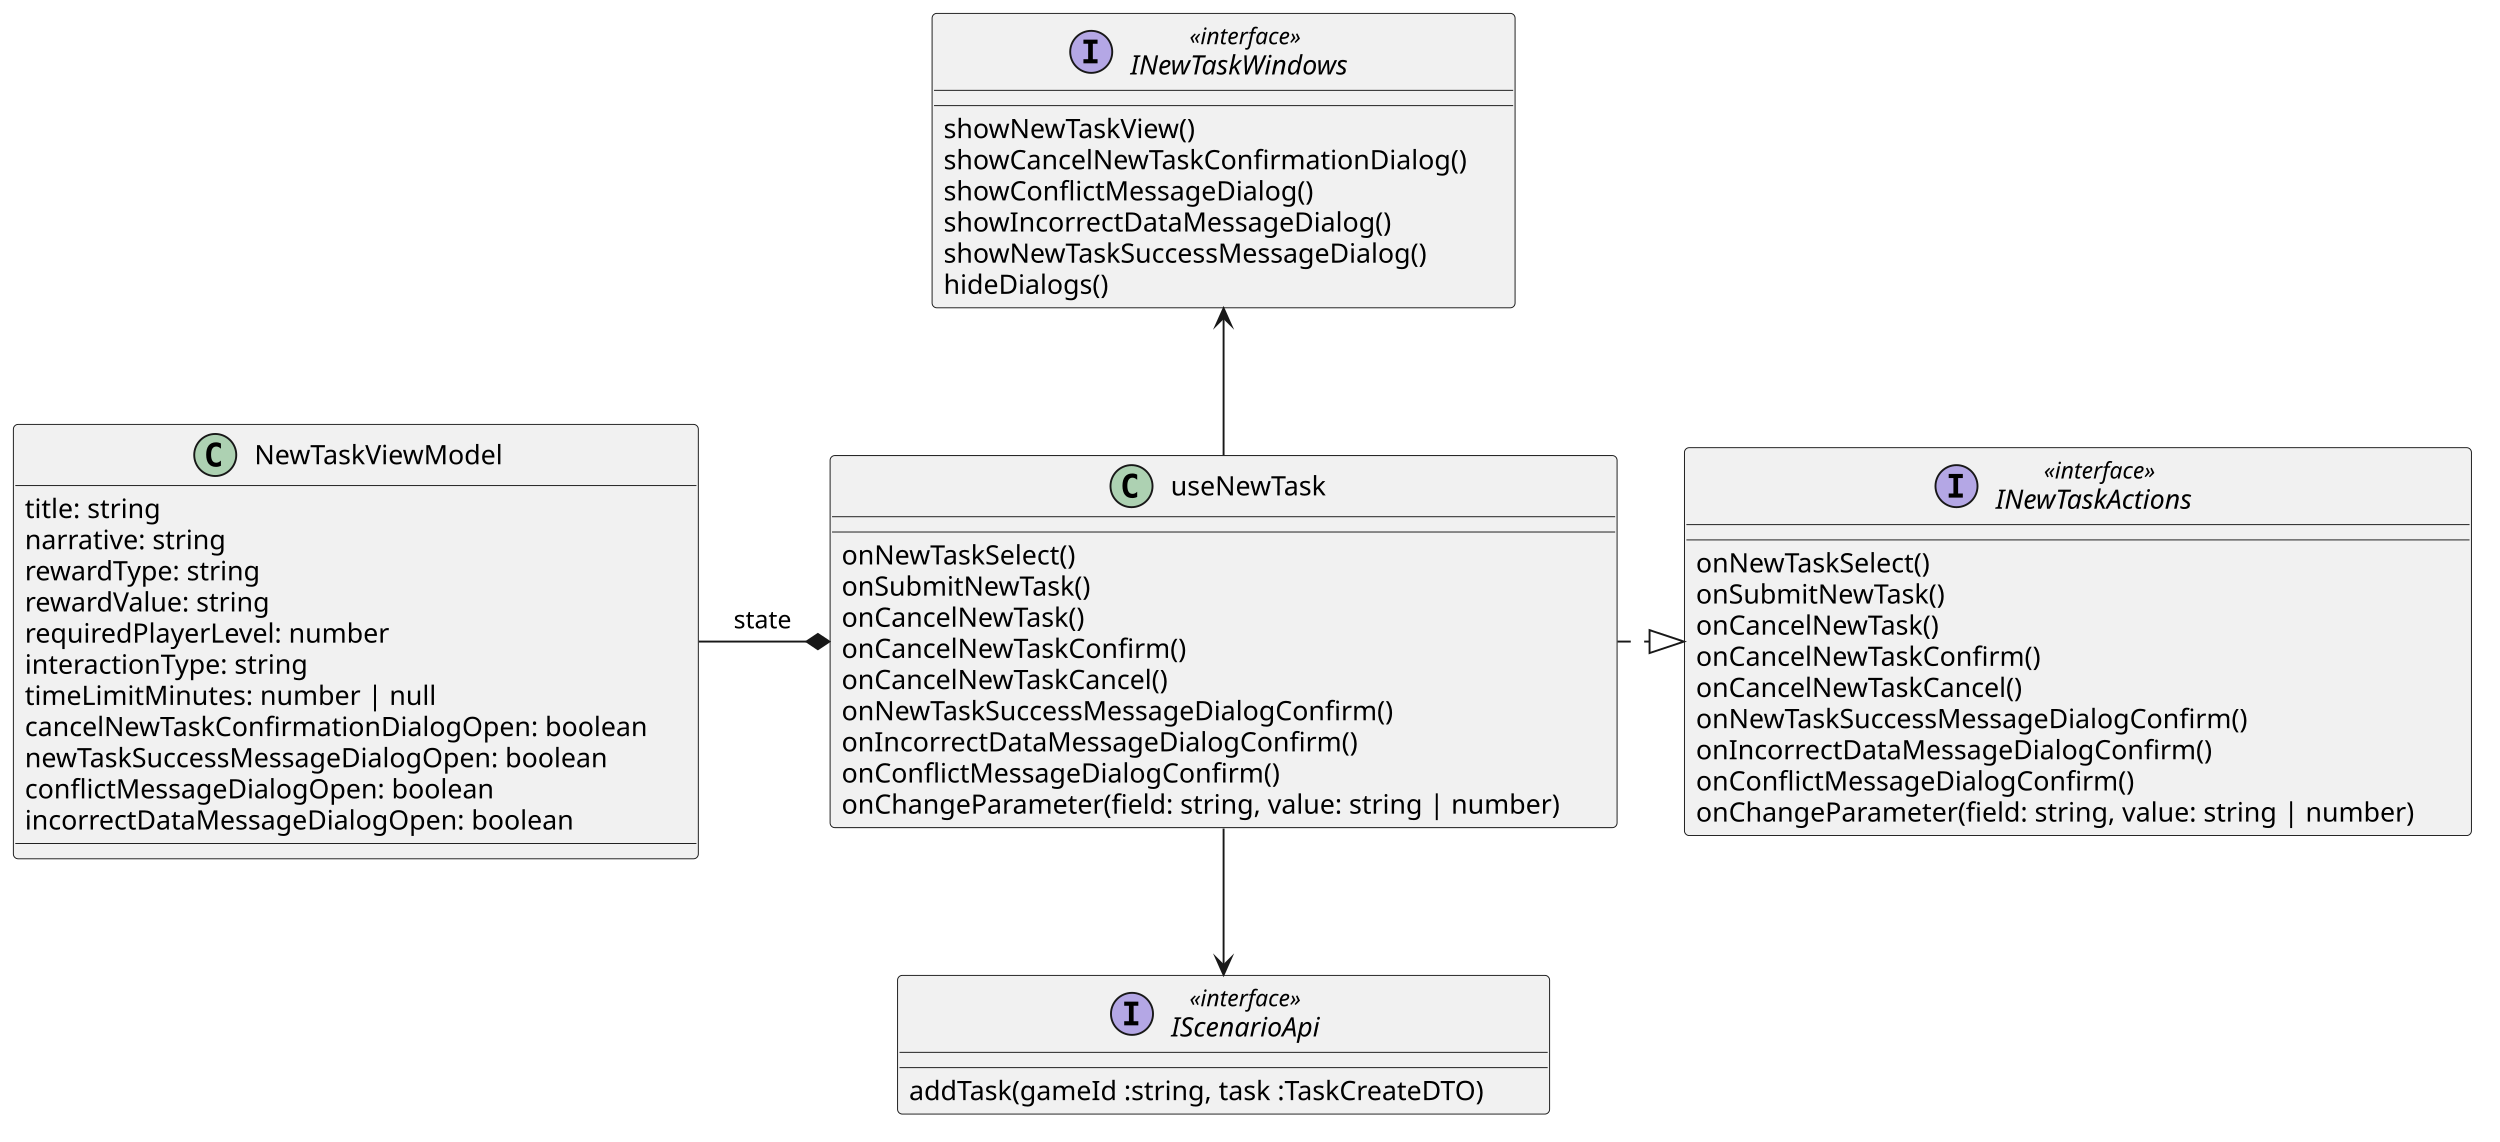
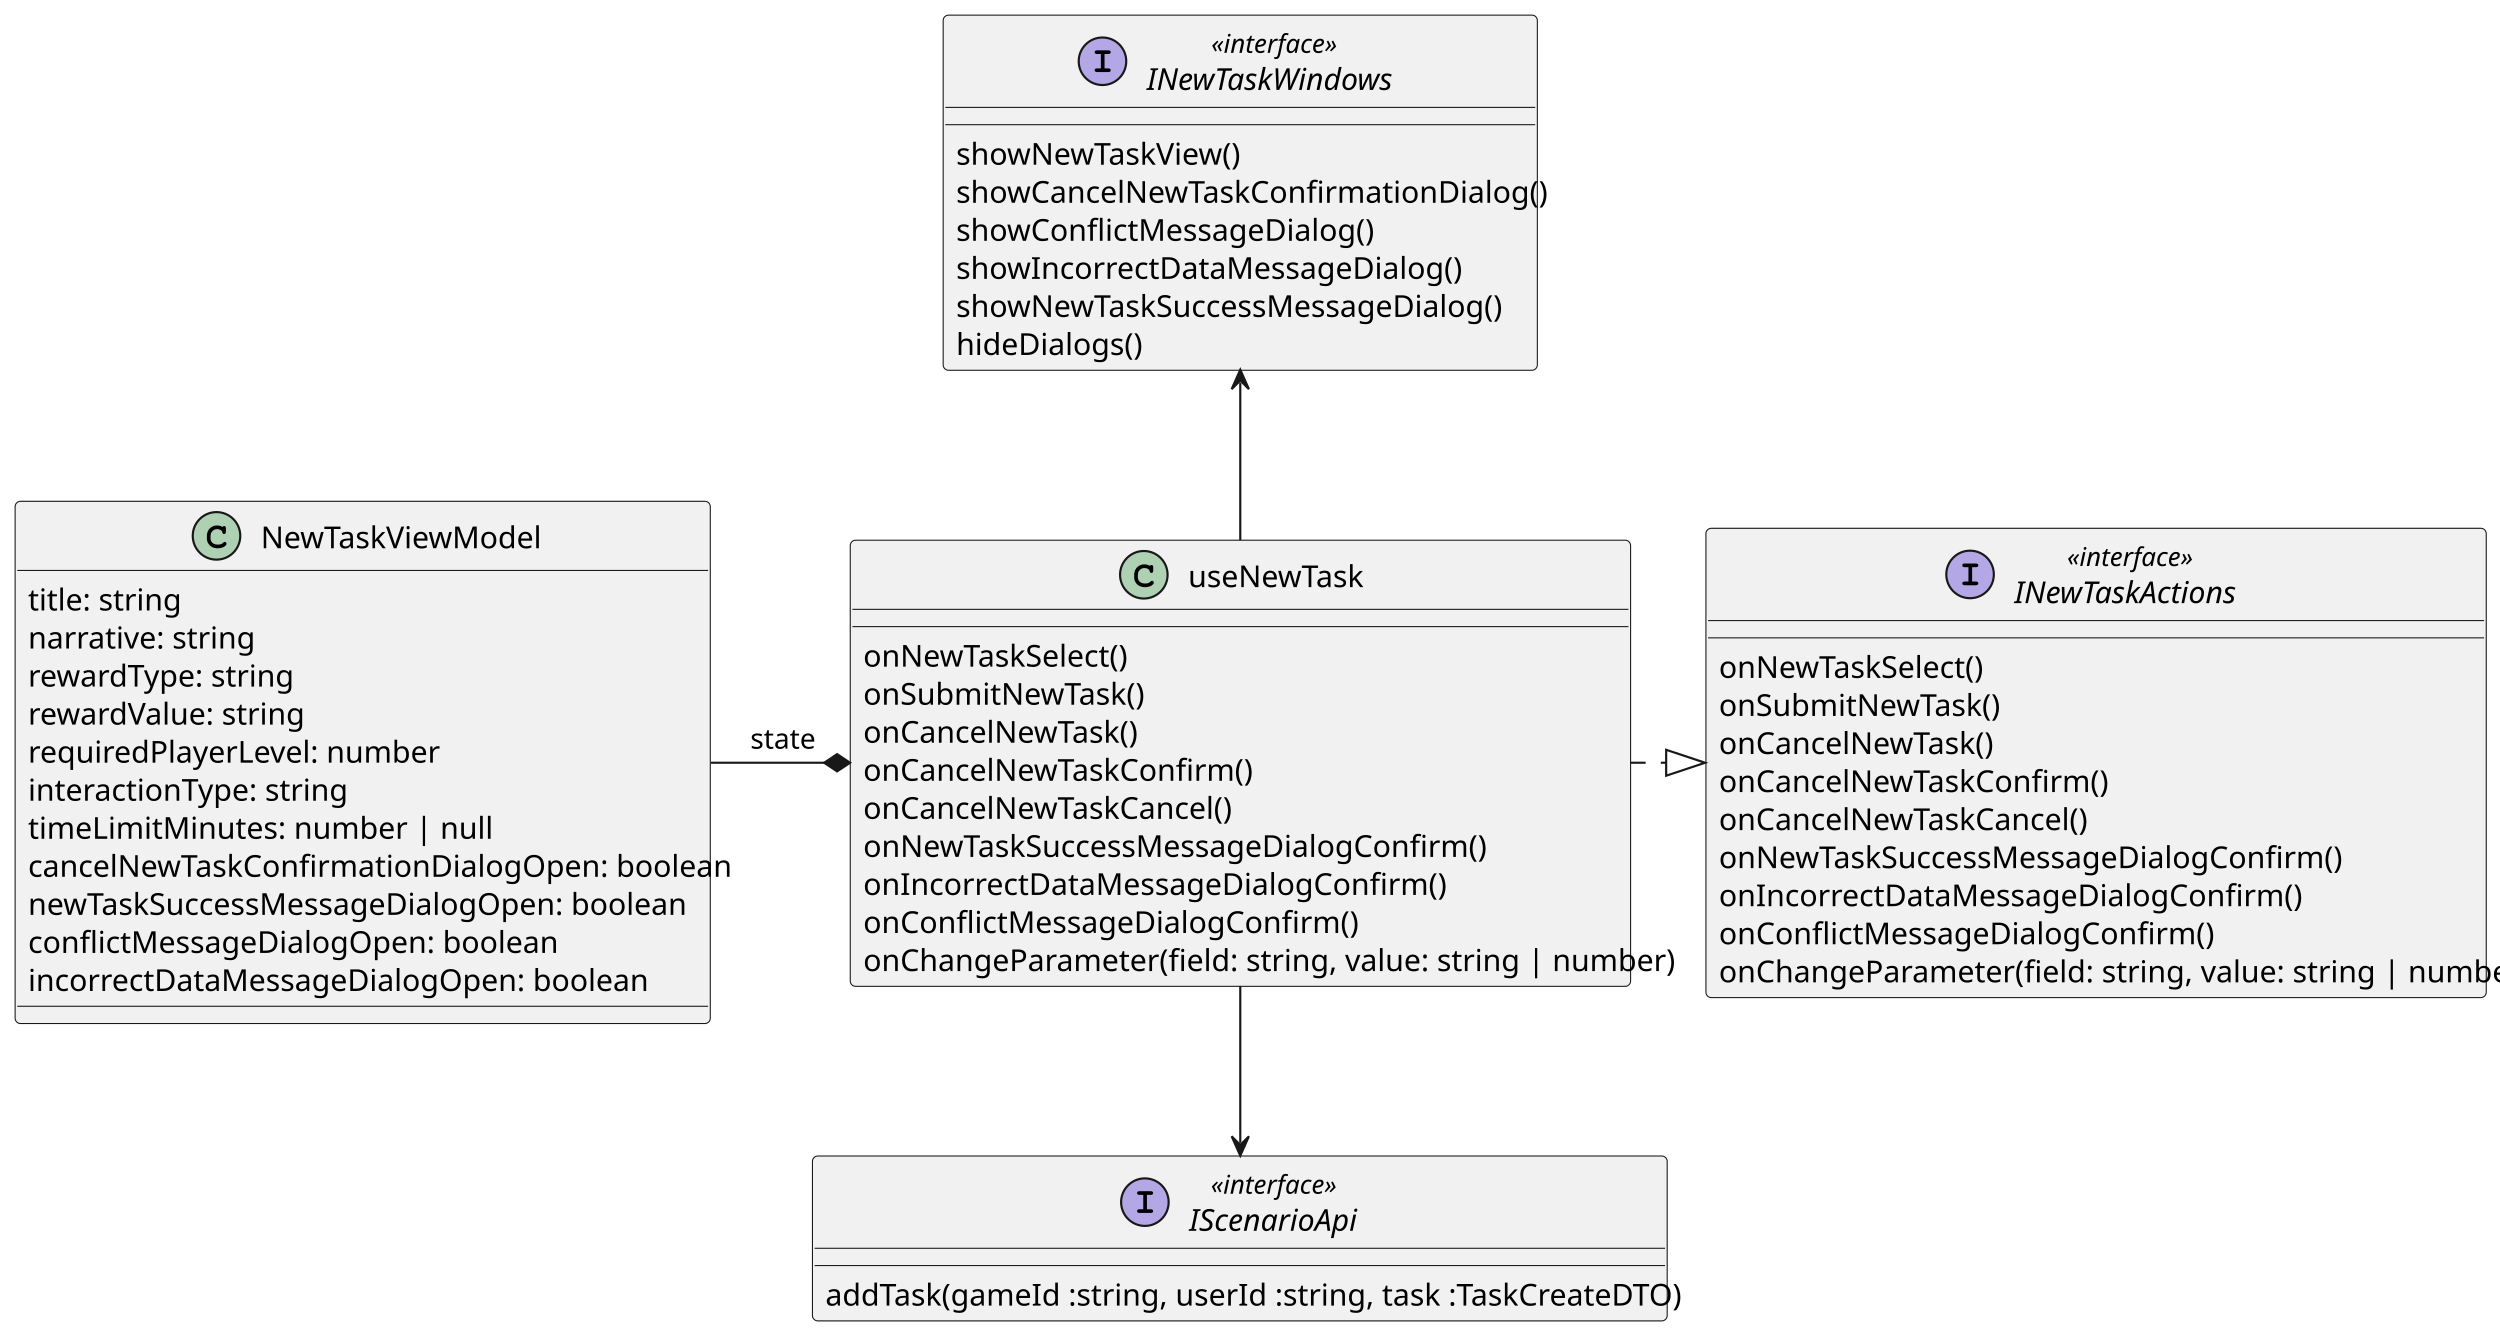
- <svg xmlns="http://www.w3.org/2000/svg" version="1.1" data-diagram-type="CLASS" style="width:1308px;height:597px;background:#FFFFFF;" width="1308px" height="597px" viewBox="0 0 1308 597" zoomAndPan="magnify" preserveAspectRatio="none" contentStyleType="text/css">
+ <svg xmlns="http://www.w3.org/2000/svg" contentStyleType="text/css" data-diagram-type="CLASS" height="618px" preserveAspectRatio="none" style="width:1157px;height:618px;background:#FFFFFF;" version="1.1" viewBox="0 0 1157 618" width="1157px" zoomAndPan="magnify">
  <defs />
-   <g font-family="sans-serif" lengthAdjust="spacing">
-     <g class="entity" data-qualified-name="useNewTask" id="ent0001" data-source-line="1">
-       <rect x="434.31" y="238.35" width="411.745" height="194.672" fill="#F1F1F1" style="stroke:#181818;stroke-width:0.5;" rx="2.5" ry="2.5" />
-       <ellipse cx="592.008" cy="254.35" rx="11" ry="11" fill="#ADD1B2" style="stroke:#181818;stroke-width:1;" />
-       <path d="M594.977,259.991 Q594.399,260.288 593.758,260.428 Q593.118,260.584 592.414,260.584 Q589.914,260.584 588.586,258.944 Q587.274,257.288 587.274,254.163 Q587.274,251.038 588.586,249.381 Q589.914,247.725 592.414,247.725 Q593.118,247.725 593.758,247.881 Q594.414,248.038 594.977,248.334 L594.977,251.053 Q594.352,250.475 593.758,250.209 Q593.164,249.928 592.539,249.928 Q591.196,249.928 590.508,251.006 Q589.821,252.069 589.821,254.163 Q589.821,256.256 590.508,257.334 Q591.196,258.397 592.539,258.397 Q593.164,258.397 593.758,258.131 Q594.352,257.85 594.977,257.272 L594.977,259.991 Z " fill="#000" />
-       <text x="612.508" y="259.197" fill="#000" font-size="14" textLength="87.849">useNewTask</text>
-       <line x1="435.31" y1="270.35" x2="845.055" y2="270.35" style="stroke:#181818;stroke-width:0.5;" />
-       <line x1="435.31" y1="278.35" x2="845.055" y2="278.35" style="stroke:#181818;stroke-width:0.5;" />
-       <text x="440.31" y="295.345" fill="#000" font-size="14" textLength="134.62">onNewTaskSelect()</text>
-       <text x="440.31" y="311.642" fill="#000" font-size="14" textLength="141.094">onSubmitNewTask()</text>
-       <text x="440.31" y="327.939" fill="#000" font-size="14" textLength="138.858">onCancelNewTask()</text>
-       <text x="440.31" y="344.236" fill="#000" font-size="14" textLength="194.284">onCancelNewTaskConfirm()</text>
-       <text x="440.31" y="360.533" fill="#000" font-size="14" textLength="186.286">onCancelNewTaskCancel()</text>
-       <text x="440.31" y="376.829" fill="#000" font-size="14" textLength="309.162">onNewTaskSuccessMessageDialogConfirm()</text>
-       <text x="440.31" y="393.126" fill="#000" font-size="14" textLength="285.742">onIncorrectDataMessageDialogConfirm()</text>
-       <text x="440.31" y="409.423" fill="#000" font-size="14" textLength="242.847">onConflictMessageDialogConfirm()</text>
-       <text x="440.31" y="425.72" fill="#000" font-size="14" textLength="399.745">onChangeParameter(field: string, value: string | number)</text>
+   <g>
+     <g class="entity" data-qualified-name="useNewTask" data-source-line="2" id="ent0002">
+       <rect fill="#F1F1F1" height="206.484" rx="2.5" ry="2.5" style="stroke:#181818;stroke-width:0.5;" width="361.139" x="393.5" y="250" />
+       <ellipse cx="529.361" cy="266" fill="#ADD1B2" rx="11" ry="11" style="stroke:#181818;stroke-width:1;" />
+       <path d="M532.126,261.875 Q532.283,261.656 532.47,261.547 Q532.658,261.438 532.876,261.438 Q533.251,261.438 533.486,261.703 Q533.72,261.953 533.72,262.562 L533.72,264.016 Q533.72,264.625 533.486,264.891 Q533.251,265.156 532.876,265.156 Q532.533,265.156 532.33,264.953 Q532.126,264.766 532.017,264.25 Q531.97,263.891 531.783,263.703 Q531.455,263.328 530.845,263.109 Q530.236,262.891 529.611,262.891 Q528.845,262.891 528.205,263.219 Q527.58,263.547 527.08,264.297 Q526.595,265.047 526.595,266.078 L526.595,267.172 Q526.595,268.406 527.486,269.234 Q528.376,270.047 529.97,270.047 Q530.908,270.047 531.564,269.797 Q531.955,269.641 532.376,269.203 Q532.642,268.938 532.783,268.859 Q532.939,268.781 533.142,268.781 Q533.47,268.781 533.72,269.047 Q533.986,269.297 533.986,269.641 Q533.986,269.984 533.642,270.391 Q533.142,270.969 532.345,271.297 Q531.267,271.75 529.97,271.75 Q528.455,271.75 527.251,271.125 Q526.267,270.625 525.58,269.562 Q524.892,268.484 524.892,267.203 L524.892,266.047 Q524.892,264.719 525.501,263.578 Q526.126,262.422 527.22,261.812 Q528.314,261.188 529.548,261.188 Q530.283,261.188 530.923,261.359 Q531.58,261.516 532.126,261.875 Z " fill="#000000" />
+       <text fill="#000000" font-family="sans-serif" font-size="14" lengthAdjust="spacing" textLength="80.917" x="549.861" y="271.728">useNewTask</text>
+       <line style="stroke:#181818;stroke-width:0.5;" x1="394.5" x2="753.639" y1="282" y2="282" />
+       <line style="stroke:#181818;stroke-width:0.5;" x1="394.5" x2="753.639" y1="290" y2="290" />
+       <text fill="#000000" font-family="sans-serif" font-size="14" lengthAdjust="spacing" textLength="122.151" x="399.5" y="308.533">onNewTaskSelect()</text>
+       <text fill="#000000" font-family="sans-serif" font-size="14" lengthAdjust="spacing" textLength="126.814" x="399.5" y="326.143">onSubmitNewTask()</text>
+       <text fill="#000000" font-family="sans-serif" font-size="14" lengthAdjust="spacing" textLength="126.82" x="399.5" y="343.752">onCancelNewTask()</text>
+       <text fill="#000000" font-family="sans-serif" font-size="14" lengthAdjust="spacing" textLength="175.827" x="399.5" y="361.361">onCancelNewTaskConfirm()</text>
+       <text fill="#000000" font-family="sans-serif" font-size="14" lengthAdjust="spacing" textLength="170.399" x="399.5" y="378.971">onCancelNewTaskCancel()</text>
+       <text fill="#000000" font-family="sans-serif" font-size="14" lengthAdjust="spacing" textLength="281.654" x="399.5" y="396.58">onNewTaskSuccessMessageDialogConfirm()</text>
+       <text fill="#000000" font-family="sans-serif" font-size="14" lengthAdjust="spacing" textLength="254.434" x="399.5" y="414.19">onIncorrectDataMessageDialogConfirm()</text>
+       <text fill="#000000" font-family="sans-serif" font-size="14" lengthAdjust="spacing" textLength="217.082" x="399.5" y="431.799">onConflictMessageDialogConfirm()</text>
+       <text fill="#000000" font-family="sans-serif" font-size="14" lengthAdjust="spacing" textLength="349.139" x="399.5" y="449.408">onChangeParameter(field: string, value: string | number)</text>
    </g>
-     <g class="entity" data-qualified-name="INewTaskActions" id="ent0002" data-source-line="13">
-       <rect x="881.31" y="234.22" width="411.745" height="202.938" fill="#F1F1F1" style="stroke:#181818;stroke-width:0.5;" rx="2.5" ry="2.5" />
-       <ellipse cx="1023.641" cy="254.353" rx="11" ry="11" fill="#B4A7E5" style="stroke:#181818;stroke-width:1;" />
-       <path d="M1019.563,250.118 L1019.563,247.962 L1026.954,247.962 L1026.954,250.118 L1024.485,250.118 L1024.485,258.197 L1026.954,258.197 L1026.954,260.353 L1019.563,260.353 L1019.563,258.197 L1022.032,258.197 L1022.032,250.118 L1019.563,250.118 Z " fill="#000" />
-       <text x="1069.331" y="250.359" fill="#000" font-size="12" textLength="68.203" font-style="italic">«interface»</text>
-       <text x="1044.141" y="266.184" fill="#000" font-size="14" textLength="118.583" font-style="italic">INewTaskActions</text>
-       <line x1="882.31" y1="274.486" x2="1292.055" y2="274.486" style="stroke:#181818;stroke-width:0.5;" />
-       <line x1="882.31" y1="282.486" x2="1292.055" y2="282.486" style="stroke:#181818;stroke-width:0.5;" />
-       <text x="887.31" y="299.481" fill="#000" font-size="14" textLength="134.62">onNewTaskSelect()</text>
-       <text x="887.31" y="315.778" fill="#000" font-size="14" textLength="141.094">onSubmitNewTask()</text>
-       <text x="887.31" y="332.074" fill="#000" font-size="14" textLength="138.858">onCancelNewTask()</text>
-       <text x="887.31" y="348.371" fill="#000" font-size="14" textLength="194.284">onCancelNewTaskConfirm()</text>
-       <text x="887.31" y="364.668" fill="#000" font-size="14" textLength="186.286">onCancelNewTaskCancel()</text>
-       <text x="887.31" y="380.965" fill="#000" font-size="14" textLength="309.162">onNewTaskSuccessMessageDialogConfirm()</text>
-       <text x="887.31" y="397.262" fill="#000" font-size="14" textLength="285.742">onIncorrectDataMessageDialogConfirm()</text>
-       <text x="887.31" y="413.559" fill="#000" font-size="14" textLength="242.847">onConflictMessageDialogConfirm()</text>
-       <text x="887.31" y="429.856" fill="#000" font-size="14" textLength="399.745">onChangeParameter(field: string, value: string | number)</text>
+     <g class="entity" data-qualified-name="INewTaskActions" data-source-line="14" id="ent0003">
+       <rect fill="#F1F1F1" height="217.188" rx="2.5" ry="2.5" style="stroke:#181818;stroke-width:0.5;" width="361.139" x="789.5" y="244.5" />
+       <ellipse cx="911.747" cy="265.852" fill="#B4A7E5" rx="11" ry="11" style="stroke:#181818;stroke-width:1;" />
+       <path d="M912.7,262.492 L912.7,269.148 L914.419,269.148 Q915.028,269.148 915.294,269.383 Q915.56,269.617 915.56,270.008 Q915.56,270.383 915.294,270.617 Q915.028,270.852 914.419,270.852 L909.278,270.852 Q908.669,270.852 908.403,270.617 Q908.138,270.383 908.138,269.992 Q908.138,269.617 908.403,269.383 Q908.669,269.148 909.278,269.148 L910.997,269.148 L910.997,262.492 L909.278,262.492 Q908.669,262.492 908.403,262.258 Q908.138,262.023 908.138,261.633 Q908.138,261.258 908.403,261.023 Q908.669,260.789 909.278,260.789 L914.419,260.789 Q915.028,260.789 915.294,261.023 Q915.56,261.258 915.56,261.633 Q915.56,262.023 915.294,262.258 Q915.028,262.492 914.419,262.492 L912.7,262.492 Z " fill="#000000" />
+       <text fill="#000000" font-family="sans-serif" font-size="12" font-style="italic" lengthAdjust="spacing" textLength="59.373" x="956.633" y="261.957">«interface»</text>
+       <text fill="#000000" font-family="sans-serif" font-size="14" font-style="italic" lengthAdjust="spacing" textLength="108.144" x="932.247" y="279.127">INewTaskActions</text>
+       <line style="stroke:#181818;stroke-width:0.5;" x1="790.5" x2="1149.639" y1="287.203" y2="287.203" />
+       <line style="stroke:#181818;stroke-width:0.5;" x1="790.5" x2="1149.639" y1="295.203" y2="295.203" />
+       <text fill="#000000" font-family="sans-serif" font-size="14" lengthAdjust="spacing" textLength="122.151" x="795.5" y="313.736">onNewTaskSelect()</text>
+       <text fill="#000000" font-family="sans-serif" font-size="14" lengthAdjust="spacing" textLength="126.814" x="795.5" y="331.346">onSubmitNewTask()</text>
+       <text fill="#000000" font-family="sans-serif" font-size="14" lengthAdjust="spacing" textLength="126.82" x="795.5" y="348.955">onCancelNewTask()</text>
+       <text fill="#000000" font-family="sans-serif" font-size="14" lengthAdjust="spacing" textLength="175.827" x="795.5" y="366.565">onCancelNewTaskConfirm()</text>
+       <text fill="#000000" font-family="sans-serif" font-size="14" lengthAdjust="spacing" textLength="170.399" x="795.5" y="384.174">onCancelNewTaskCancel()</text>
+       <text fill="#000000" font-family="sans-serif" font-size="14" lengthAdjust="spacing" textLength="281.654" x="795.5" y="401.783">onNewTaskSuccessMessageDialogConfirm()</text>
+       <text fill="#000000" font-family="sans-serif" font-size="14" lengthAdjust="spacing" textLength="254.434" x="795.5" y="419.393">onIncorrectDataMessageDialogConfirm()</text>
+       <text fill="#000000" font-family="sans-serif" font-size="14" lengthAdjust="spacing" textLength="217.082" x="795.5" y="437.002">onConflictMessageDialogConfirm()</text>
+       <text fill="#000000" font-family="sans-serif" font-size="14" lengthAdjust="spacing" textLength="349.139" x="795.5" y="454.611">onChangeParameter(field: string, value: string | number)</text>
    </g>
-     <g class="entity" data-qualified-name="IScenarioApi" id="ent0004" data-source-line="27">
-       <rect x="469.61" y="510.32" width="341.144" height="72.563" fill="#F1F1F1" style="stroke:#181818;stroke-width:0.5;" rx="2.5" ry="2.5" />
-       <ellipse cx="592.26" cy="530.453" rx="11" ry="11" fill="#B4A7E5" style="stroke:#181818;stroke-width:1;" />
-       <path d="M588.182,526.218 L588.182,524.062 L595.573,524.062 L595.573,526.218 L593.104,526.218 L593.104,534.297 L595.573,534.297 L595.573,536.453 L588.182,536.453 L588.182,534.297 L590.651,534.297 L590.651,526.218 L588.182,526.218 Z " fill="#000" />
-       <text x="622.33" y="526.459" fill="#000" font-size="12" textLength="68.203" font-style="italic">«interface»</text>
-       <text x="612.76" y="542.284" fill="#000" font-size="14" textLength="87.343" font-style="italic">IScenarioApi</text>
-       <line x1="470.61" y1="550.586" x2="809.754" y2="550.586" style="stroke:#181818;stroke-width:0.5;" />
-       <line x1="470.61" y1="558.586" x2="809.754" y2="558.586" style="stroke:#181818;stroke-width:0.5;" />
-       <text x="475.61" y="575.581" fill="#000" font-size="14" textLength="329.144">addTask(gameId :string, task :TaskCreateDTO)</text>
+     <g class="entity" data-qualified-name="IScenarioApi" data-source-line="28" id="ent0005">
+       <rect fill="#F1F1F1" height="76.312" rx="2.5" ry="2.5" style="stroke:#181818;stroke-width:0.5;" width="395.578" x="376" y="535" />
+       <ellipse cx="529.85" cy="556.352" fill="#B4A7E5" rx="11" ry="11" style="stroke:#181818;stroke-width:1;" />
+       <path d="M530.803,552.992 L530.803,559.648 L532.521,559.648 Q533.131,559.648 533.396,559.883 Q533.662,560.117 533.662,560.508 Q533.662,560.883 533.396,561.117 Q533.131,561.352 532.521,561.352 L527.381,561.352 Q526.771,561.352 526.506,561.117 Q526.24,560.883 526.24,560.492 Q526.24,560.117 526.506,559.883 Q526.771,559.648 527.381,559.648 L529.1,559.648 L529.1,552.992 L527.381,552.992 Q526.771,552.992 526.506,552.758 Q526.24,552.523 526.24,552.133 Q526.24,551.758 526.506,551.523 Q526.771,551.289 527.381,551.289 L532.521,551.289 Q533.131,551.289 533.396,551.523 Q533.662,551.758 533.662,552.133 Q533.662,552.523 533.396,552.758 Q533.131,552.992 532.521,552.992 L530.803,552.992 Z " fill="#000000" />
+       <text fill="#000000" font-family="sans-serif" font-size="12" font-style="italic" lengthAdjust="spacing" textLength="59.373" x="560.352" y="552.457">«interface»</text>
+       <text fill="#000000" font-family="sans-serif" font-size="14" font-style="italic" lengthAdjust="spacing" textLength="79.379" x="550.35" y="569.627">IScenarioApi</text>
+       <line style="stroke:#181818;stroke-width:0.5;" x1="377" x2="770.578" y1="577.703" y2="577.703" />
+       <line style="stroke:#181818;stroke-width:0.5;" x1="377" x2="770.578" y1="585.703" y2="585.703" />
+       <text fill="#000000" font-family="sans-serif" font-size="14" lengthAdjust="spacing" textLength="383.578" x="382" y="604.236">addTask(gameId :string, userId :string, task :TaskCreateDTO)</text>
    </g>
-     <g class="entity" data-qualified-name="INewTaskWindows" id="ent0006" data-source-line="28">
-       <rect x="487.67" y="7" width="305.016" height="154.047" fill="#F1F1F1" style="stroke:#181818;stroke-width:0.5;" rx="2.5" ry="2.5" />
-       <ellipse cx="570.928" cy="27.133" rx="11" ry="11" fill="#B4A7E5" style="stroke:#181818;stroke-width:1;" />
-       <path d="M566.85,22.898 L566.85,20.742 L574.241,20.742 L574.241,22.898 L571.772,22.898 L571.772,30.977 L574.241,30.977 L574.241,33.133 L566.85,33.133 L566.85,30.977 L569.319,30.977 L569.319,22.898 L566.85,22.898 Z " fill="#000" />
-       <text x="622.326" y="23.139" fill="#000" font-size="12" textLength="68.203" font-style="italic">«interface»</text>
-       <text x="591.428" y="38.964" fill="#000" font-size="14" textLength="129.999" font-style="italic">INewTaskWindows</text>
-       <line x1="488.67" y1="47.266" x2="791.686" y2="47.266" style="stroke:#181818;stroke-width:0.5;" />
-       <line x1="488.67" y1="55.266" x2="791.686" y2="55.266" style="stroke:#181818;stroke-width:0.5;" />
-       <text x="493.67" y="72.261" fill="#000" font-size="14" textLength="143.705">showNewTaskView()</text>
-       <text x="493.67" y="88.558" fill="#000" font-size="14" textLength="293.016">showCancelNewTaskConfirmationDialog()</text>
-       <text x="493.67" y="104.854" fill="#000" font-size="14" textLength="206.165">showConflictMessageDialog()</text>
-       <text x="493.67" y="121.151" fill="#000" font-size="14" textLength="249.061">showIncorrectDataMessageDialog()</text>
-       <text x="493.67" y="137.448" fill="#000" font-size="14" textLength="272.48">showNewTaskSuccessMessageDialog()</text>
-       <text x="493.67" y="153.745" fill="#000" font-size="14" textLength="93.071">hideDialogs()</text>
+     <g class="entity" data-qualified-name="INewTaskWindows" data-source-line="29" id="ent0007">
+       <rect fill="#F1F1F1" height="164.359" rx="2.5" ry="2.5" style="stroke:#181818;stroke-width:0.5;" width="274.985" x="436.5" y="7" />
+       <ellipse cx="510.229" cy="28.352" fill="#B4A7E5" rx="11" ry="11" style="stroke:#181818;stroke-width:1;" />
+       <path d="M511.182,24.992 L511.182,31.648 L512.901,31.648 Q513.51,31.648 513.776,31.883 Q514.042,32.117 514.042,32.508 Q514.042,32.883 513.776,33.117 Q513.51,33.352 512.901,33.352 L507.76,33.352 Q507.151,33.352 506.885,33.117 Q506.62,32.883 506.62,32.492 Q506.62,32.117 506.885,31.883 Q507.151,31.648 507.76,31.648 L509.479,31.648 L509.479,24.992 L507.76,24.992 Q507.151,24.992 506.885,24.758 Q506.62,24.523 506.62,24.133 Q506.62,23.758 506.885,23.523 Q507.151,23.289 507.76,23.289 L512.901,23.289 Q513.51,23.289 513.776,23.523 Q514.042,23.758 514.042,24.133 Q514.042,24.523 513.776,24.758 Q513.51,24.992 512.901,24.992 L511.182,24.992 Z " fill="#000000" />
+       <text fill="#000000" font-family="sans-serif" font-size="12" font-style="italic" lengthAdjust="spacing" textLength="59.373" x="560.556" y="24.457">«interface»</text>
+       <text fill="#000000" font-family="sans-serif" font-size="14" font-style="italic" lengthAdjust="spacing" textLength="119.027" x="530.729" y="41.627">INewTaskWindows</text>
+       <line style="stroke:#181818;stroke-width:0.5;" x1="437.5" x2="710.485" y1="49.703" y2="49.703" />
+       <line style="stroke:#181818;stroke-width:0.5;" x1="437.5" x2="710.485" y1="57.703" y2="57.703" />
+       <text fill="#000000" font-family="sans-serif" font-size="14" lengthAdjust="spacing" textLength="130.696" x="442.5" y="76.236">showNewTaskView()</text>
+       <text fill="#000000" font-family="sans-serif" font-size="14" lengthAdjust="spacing" textLength="262.985" x="442.5" y="93.846">showCancelNewTaskConfirmationDialog()</text>
+       <text fill="#000000" font-family="sans-serif" font-size="14" lengthAdjust="spacing" textLength="185.185" x="442.5" y="111.455">showConflictMessageDialog()</text>
+       <text fill="#000000" font-family="sans-serif" font-size="14" lengthAdjust="spacing" textLength="222.537" x="442.5" y="129.065">showIncorrectDataMessageDialog()</text>
+       <text fill="#000000" font-family="sans-serif" font-size="14" lengthAdjust="spacing" textLength="249.758" x="442.5" y="146.674">showNewTaskSuccessMessageDialog()</text>
+       <text fill="#000000" font-family="sans-serif" font-size="14" lengthAdjust="spacing" textLength="82.482" x="442.5" y="164.283">hideDialogs()</text>
    </g>
-     <g class="entity" data-qualified-name="NewTaskViewModel" id="ent0009" data-source-line="43">
-       <rect x="7" y="222.05" width="358.363" height="227.266" fill="#F1F1F1" style="stroke:#181818;stroke-width:0.5;" rx="2.5" ry="2.5" />
-       <ellipse cx="112.615" cy="238.05" rx="11" ry="11" fill="#ADD1B2" style="stroke:#181818;stroke-width:1;" />
-       <path d="M115.584,243.691 Q115.006,243.988 114.365,244.128 Q113.725,244.284 113.021,244.284 Q110.521,244.284 109.193,242.644 Q107.881,240.988 107.881,237.863 Q107.881,234.738 109.193,233.081 Q110.521,231.425 113.021,231.425 Q113.725,231.425 114.365,231.581 Q115.021,231.738 115.584,232.034 L115.584,234.753 Q114.959,234.175 114.365,233.909 Q113.771,233.628 113.146,233.628 Q111.803,233.628 111.115,234.706 Q110.428,235.769 110.428,237.863 Q110.428,239.956 111.115,241.034 Q111.803,242.097 113.146,242.097 Q113.771,242.097 114.365,241.831 Q114.959,241.55 115.584,240.972 L115.584,243.691 Z " fill="#000" />
-       <text x="133.115" y="242.897" fill="#000" font-size="14" textLength="138.633">NewTaskViewModel</text>
-       <line x1="8" y1="254.05" x2="364.363" y2="254.05" style="stroke:#181818;stroke-width:0.5;" />
-       <text x="13" y="271.045" fill="#000" font-size="14" textLength="76.727">title: string</text>
-       <text x="13" y="287.342" fill="#000" font-size="14" textLength="113.176">narrative: string</text>
-       <text x="13" y="303.639" fill="#000" font-size="14" textLength="132.733">rewardType: string</text>
-       <text x="13" y="319.936" fill="#000" font-size="14" textLength="137.929">rewardValue: string</text>
-       <text x="13" y="336.233" fill="#000" font-size="14" textLength="203.848">requiredPlayerLevel: number</text>
-       <text x="13" y="352.529" fill="#000" font-size="14" textLength="159.407">interactionType: string</text>
-       <text x="13" y="368.826" fill="#000" font-size="14" textLength="224.396">timeLimitMinutes: number | null</text>
-       <text x="13" y="385.123" fill="#000" font-size="14" textLength="346.363">cancelNewTaskConfirmationDialogOpen: boolean</text>
-       <text x="13" y="401.42" fill="#000" font-size="14" textLength="326.307">newTaskSuccessMessageDialogOpen: boolean</text>
-       <text x="13" y="417.717" fill="#000" font-size="14" textLength="259.513">conflictMessageDialogOpen: boolean</text>
-       <text x="13" y="434.014" fill="#000" font-size="14" textLength="304.247">incorrectDataMessageDialogOpen: boolean</text>
-       <line x1="8" y1="441.316" x2="364.363" y2="441.316" style="stroke:#181818;stroke-width:0.5;" />
+     <g class="entity" data-qualified-name="NewTaskViewModel" data-source-line="44" id="ent0010">
+       <rect fill="#F1F1F1" height="241.703" rx="2.5" ry="2.5" style="stroke:#181818;stroke-width:0.5;" width="321.723" x="7" y="232" />
+       <ellipse cx="100.201" cy="248" fill="#ADD1B2" rx="11" ry="11" style="stroke:#181818;stroke-width:1;" />
+       <path d="M102.967,243.875 Q103.123,243.656 103.311,243.547 Q103.498,243.438 103.717,243.438 Q104.092,243.438 104.326,243.703 Q104.561,243.953 104.561,244.562 L104.561,246.016 Q104.561,246.625 104.326,246.891 Q104.092,247.156 103.717,247.156 Q103.373,247.156 103.17,246.953 Q102.967,246.766 102.857,246.25 Q102.811,245.891 102.623,245.703 Q102.295,245.328 101.686,245.109 Q101.076,244.891 100.451,244.891 Q99.686,244.891 99.045,245.219 Q98.42,245.547 97.92,246.297 Q97.436,247.047 97.436,248.078 L97.436,249.172 Q97.436,250.406 98.326,251.234 Q99.217,252.047 100.811,252.047 Q101.748,252.047 102.404,251.797 Q102.795,251.641 103.217,251.203 Q103.482,250.938 103.623,250.859 Q103.779,250.781 103.982,250.781 Q104.311,250.781 104.561,251.047 Q104.826,251.297 104.826,251.641 Q104.826,251.984 104.482,252.391 Q103.982,252.969 103.186,253.297 Q102.107,253.75 100.811,253.75 Q99.295,253.75 98.092,253.125 Q97.107,252.625 96.42,251.562 Q95.732,250.484 95.732,249.203 L95.732,248.047 Q95.732,246.719 96.342,245.578 Q96.967,244.422 98.061,243.812 Q99.154,243.188 100.389,243.188 Q101.123,243.188 101.764,243.359 Q102.42,243.516 102.967,243.875 Z " fill="#000000" />
+       <text fill="#000000" font-family="sans-serif" font-size="14" lengthAdjust="spacing" textLength="126.82" x="120.701" y="253.728">NewTaskViewModel</text>
+       <line style="stroke:#181818;stroke-width:0.5;" x1="8" x2="327.723" y1="264" y2="264" />
+       <text fill="#000000" font-family="sans-serif" font-size="14" lengthAdjust="spacing" textLength="63.8" x="13" y="282.533">title: string</text>
+       <text fill="#000000" font-family="sans-serif" font-size="14" lengthAdjust="spacing" textLength="96.482" x="13" y="300.143">narrative: string</text>
+       <text fill="#000000" font-family="sans-serif" font-size="14" lengthAdjust="spacing" textLength="115.931" x="13" y="317.752">rewardType: string</text>
+       <text fill="#000000" font-family="sans-serif" font-size="14" lengthAdjust="spacing" textLength="120.613" x="13" y="335.361">rewardValue: string</text>
+       <text fill="#000000" font-family="sans-serif" font-size="14" lengthAdjust="spacing" textLength="179.765" x="13" y="352.971">requiredPlayerLevel: number</text>
+       <text fill="#000000" font-family="sans-serif" font-size="14" lengthAdjust="spacing" textLength="137.731" x="13" y="370.58">interactionType: string</text>
+       <text fill="#000000" font-family="sans-serif" font-size="14" lengthAdjust="spacing" textLength="193.484" x="13" y="388.19">timeLimitMinutes: number | null</text>
+       <text fill="#000000" font-family="sans-serif" font-size="14" lengthAdjust="spacing" textLength="309.723" x="13" y="405.799">cancelNewTaskConfirmationDialogOpen: boolean</text>
+       <text fill="#000000" font-family="sans-serif" font-size="14" lengthAdjust="spacing" textLength="297.281" x="13" y="423.408">newTaskSuccessMessageDialogOpen: boolean</text>
+       <text fill="#000000" font-family="sans-serif" font-size="14" lengthAdjust="spacing" textLength="231.923" x="13" y="441.018">conflictMessageDialogOpen: boolean</text>
+       <text fill="#000000" font-family="sans-serif" font-size="14" lengthAdjust="spacing" textLength="271.606" x="13" y="458.627">incorrectDataMessageDialogOpen: boolean</text>
+       <line style="stroke:#181818;stroke-width:0.5;" x1="8" x2="327.723" y1="465.703" y2="465.703" />
    </g>
-     <g class="link" data-entity-1="ent0001" data-entity-2="ent0002" id="lnk3" data-source-line="25" data-link-type="extension">
-       <path d="M846.22,335.68 C857.83,335.68 851.44,335.68 863.05,335.68" style="stroke:#181818;stroke-width:1;stroke-dasharray:7,7;" fill="none" id="useNewTask-to-INewTaskActions" codeLine="25" />
-       <polygon points="881.05,335.68,863.05,329.68,863.05,341.68,881.05,335.68" fill="none" style="stroke:#181818;stroke-width:1;stroke-linejoin:miter;stroke-miterlimit:10;" />
+     <g class="link" data-entity-1="ent0002" data-entity-2="ent0003" data-link-type="extension" data-source-line="26" id="lnk4">
+       <path codeLine="26" d="M754.6,353 C766.1,353 759.6,353 771.1,353" fill="none" id="useNewTask-to-INewTaskActions" style="stroke:#181818;stroke-width:1;stroke-dasharray:7,7;" />
+       <polygon fill="none" points="789.1,353,771.1,347,771.1,359,789.1,353" style="stroke:#181818;stroke-width:1;" />
    </g>
-     <g class="link" data-entity-1="ent0001" data-entity-2="ent0004" id="lnk5" data-source-line="27" data-link-type="dependency">
-       <path d="M640.18,433.5 C640.18,460.82 640.18,483.85 640.18,505.04" style="stroke:#181818;stroke-width:1;" fill="none" id="useNewTask-to-IScenarioApi" codeLine="27" />
-       <polygon points="640.18,510.04,644.18,501.04,640.18,505.04,636.18,501.04,640.18,510.04" fill="#181818" style="stroke:#181818;stroke-width:1;stroke-linejoin:miter;stroke-miterlimit:10;" />
+     <g class="link" data-entity-1="ent0002" data-entity-2="ent0005" data-link-type="dependency" data-source-line="28" id="lnk6">
+       <path codeLine="28" d="M574,456.3 C574,484.4 574,507.09 574,528.88" fill="none" id="useNewTask-to-IScenarioApi" style="stroke:#181818;stroke-width:1;" />
+       <polygon fill="#181818" points="574,534.88,578,525.88,574,529.88,570,525.88,574,534.88" style="stroke:#181818;stroke-width:1;" />
    </g>
-     <g class="link" data-entity-1="ent0006" data-entity-2="ent0001" id="lnk8" data-source-line="28" data-link-type="dependency">
-       <path d="M640.18,166.29 C640.18,190.52 640.18,212.65 640.18,238.12" style="stroke:#181818;stroke-width:1;" fill="none" id="INewTaskWindows-backto-useNewTask" codeLine="28" />
-       <polygon points="640.18,161.29,636.18,170.29,640.18,166.29,644.18,170.29,640.18,161.29" fill="#181818" style="stroke:#181818;stroke-width:1;stroke-linejoin:miter;stroke-miterlimit:10;" />
+     <g class="link" data-entity-1="ent0007" data-entity-2="ent0002" data-link-type="dependency" data-source-line="29" id="lnk9">
+       <path codeLine="29" d="M574,177.1 C574,202.05 574,223.84 574,250" fill="none" id="INewTaskWindows-backto-useNewTask" style="stroke:#181818;stroke-width:1;" />
+       <polygon fill="#181818" points="574,171.1,570,180.1,574,176.1,578,180.1,574,171.1" style="stroke:#181818;stroke-width:1;" />
    </g>
-     <g class="link" data-entity-1="ent0009" data-entity-2="ent0001" id="lnk11" data-source-line="57" data-link-type="composition">
-       <path d="M365.61,335.68 C388.05,335.68 399.12,335.68 421.92,335.68" style="stroke:#181818;stroke-width:1;" fill="none" id="NewTaskViewModel-to-useNewTask" codeLine="57" />
-       <polygon points="433.92,335.68,427.92,331.68,421.92,335.68,427.92,339.68,433.92,335.68" fill="#181818" style="stroke:#181818;stroke-width:1;stroke-linejoin:miter;stroke-miterlimit:10;" />
-       <text x="383.84" y="328.747" fill="#000" font-size="13" textLength="32.932">state</text>
+     <g class="link" data-entity-1="ent0010" data-entity-2="ent0002" data-link-type="composition" data-source-line="58" id="lnk12">
+       <path codeLine="58" d="M329.05,353 C350.19,353 359.97,353 381.41,353" fill="none" id="NewTaskViewModel-to-useNewTask" style="stroke:#181818;stroke-width:1;" />
+       <polygon fill="#181818" points="393.41,353,387.41,349,381.41,353,387.41,357,393.41,353" style="stroke:#181818;stroke-width:1;" />
+       <text fill="#000000" font-family="sans-serif" font-size="13" lengthAdjust="spacing" textLength="28.184" x="347.25" y="346.495">state</text>
    </g>
  </g>
</svg>
